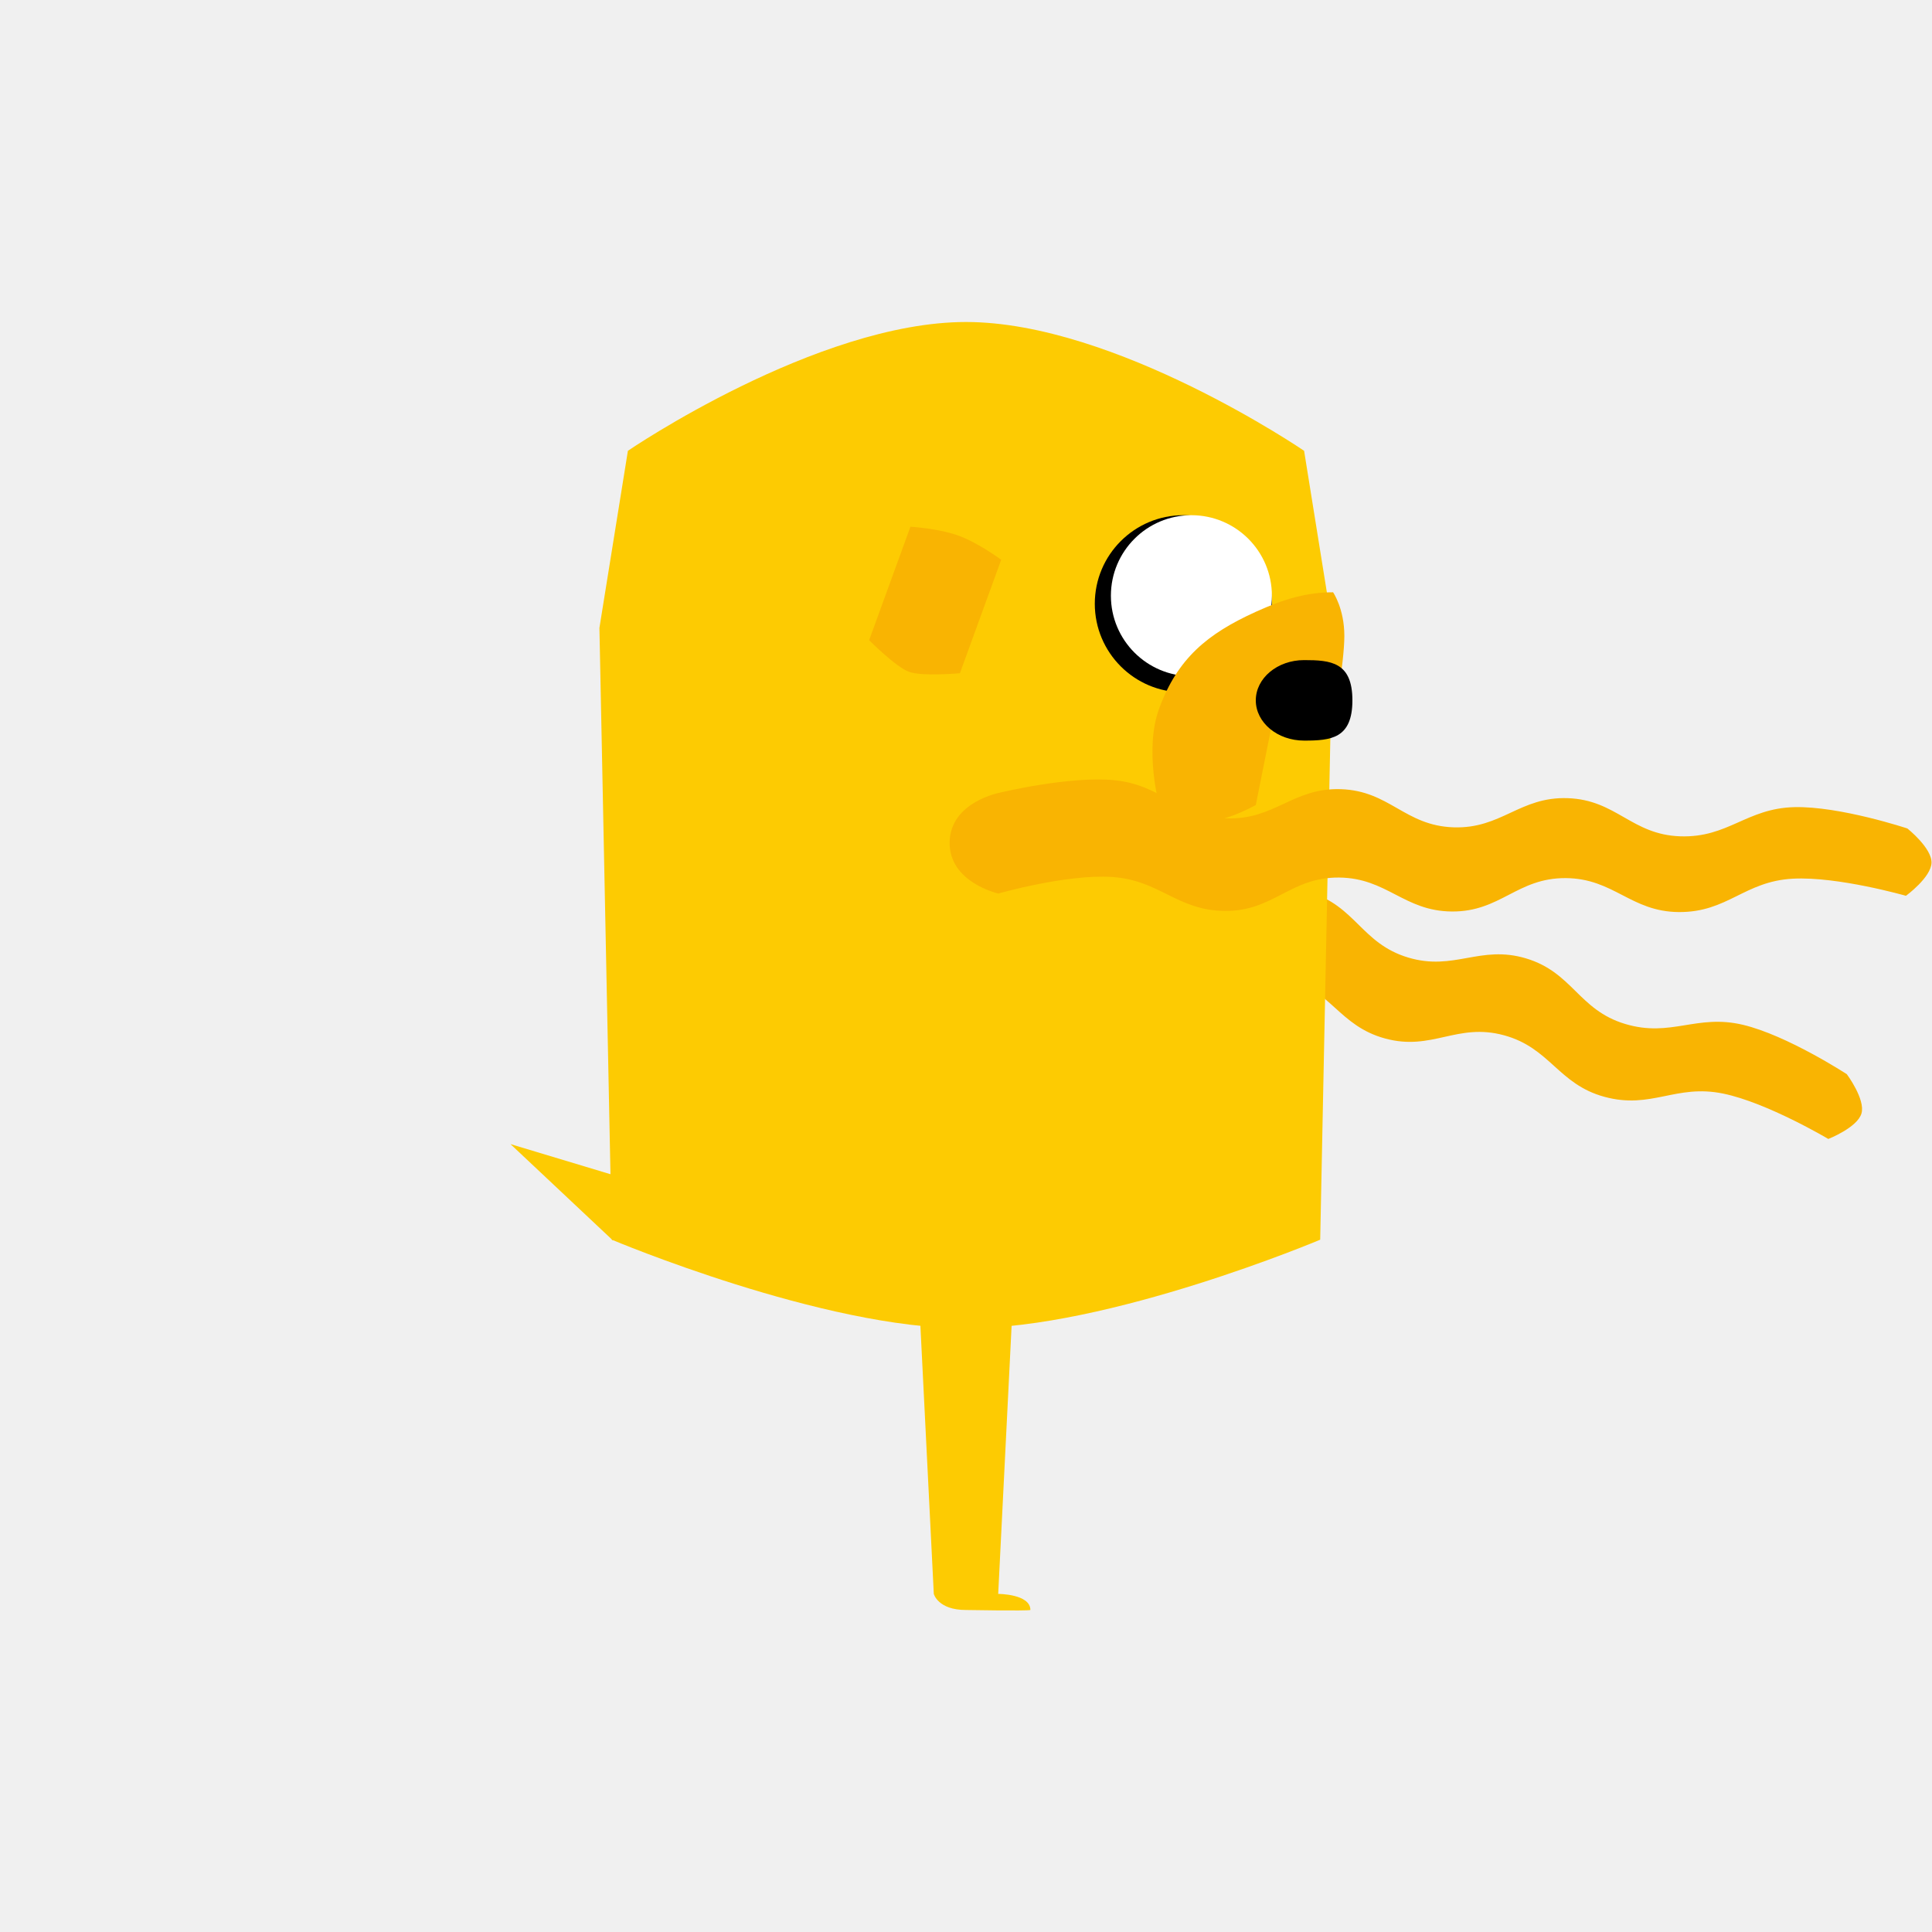
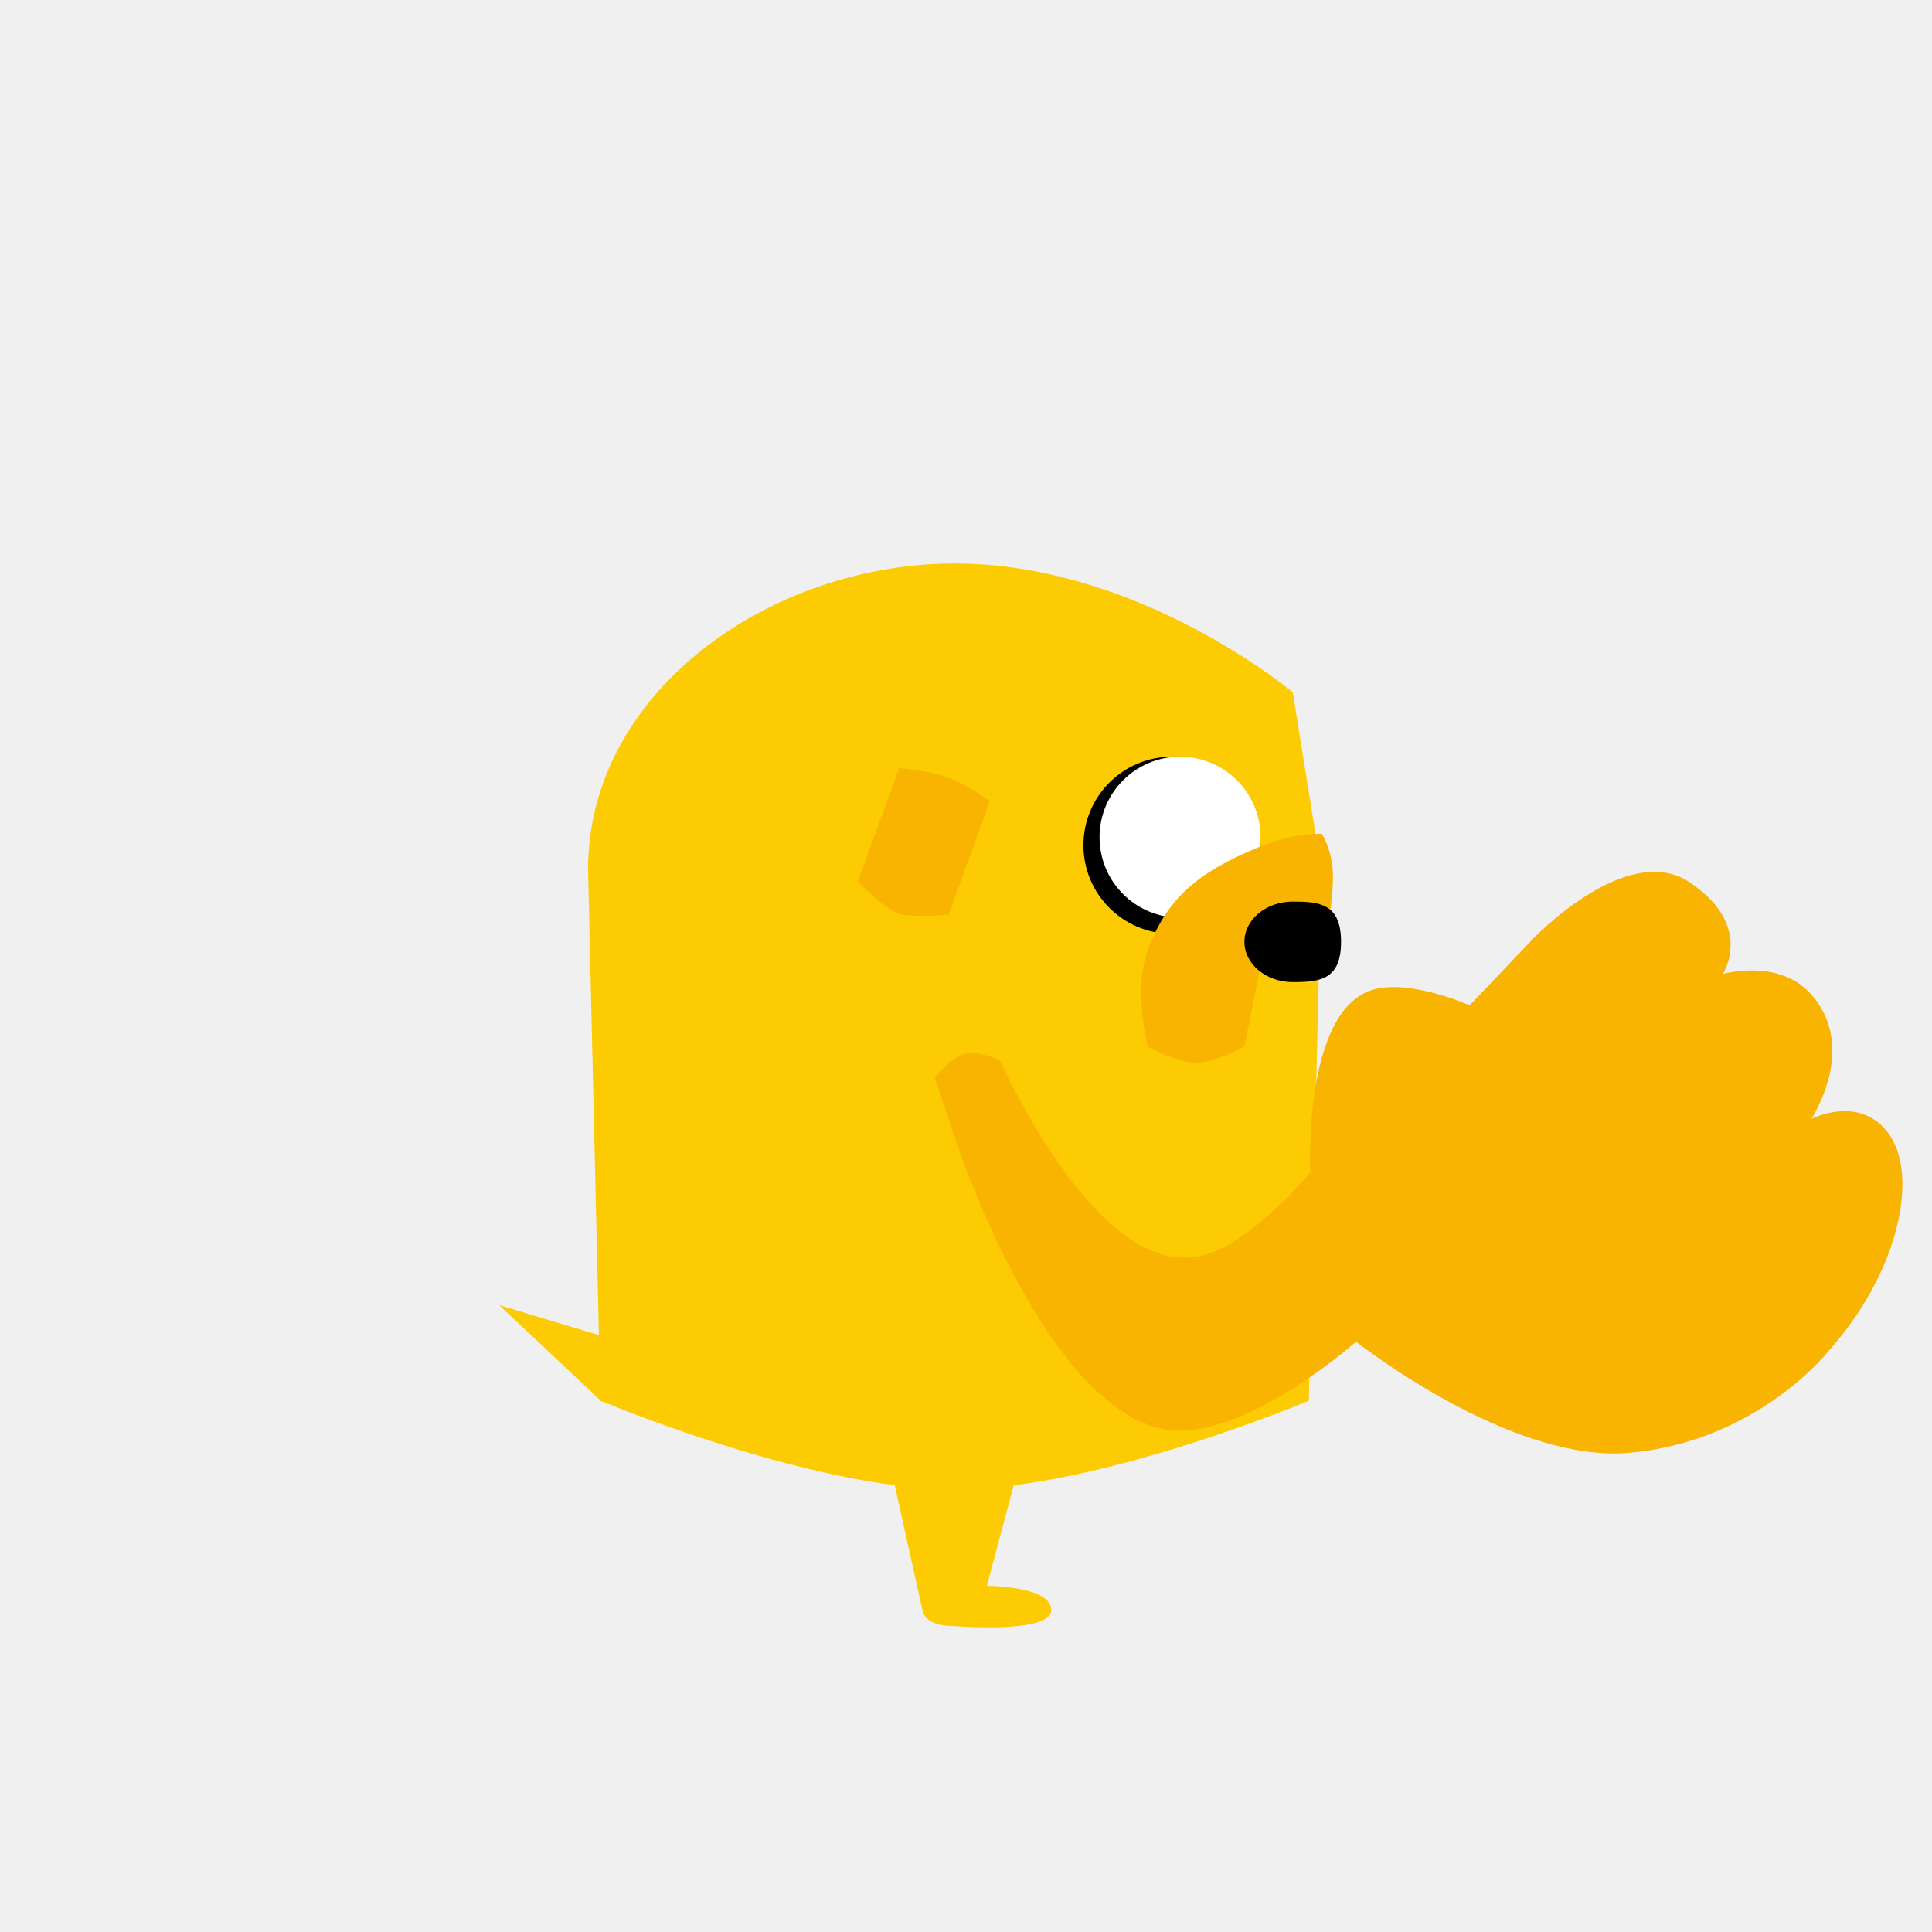
<svg xmlns="http://www.w3.org/2000/svg" width="120" height="120" viewBox="0 0 120 120" fill="none">
  <g clip-path="url(#clip0)">
-     <path d="M114.71 66.721C114.71 66.721 115.871 68.278 115.62 69.156C115.369 70.034 113.56 70.743 113.56 70.743C113.56 70.743 109.772 68.491 107.037 67.926C104.075 67.314 102.581 68.923 99.652 68.125C96.782 67.344 96.287 65.085 93.417 64.303C90.488 63.506 88.96 65.3 86.031 64.503C83.161 63.721 82.666 61.462 79.796 60.681C76.868 59.883 75.339 61.678 72.411 60.88C69.541 60.098 68.993 58.002 66.175 57.058C63.491 56.159 59.078 56.252 59.078 56.252C59.078 56.252 56.28 54.802 56.97 52.387C57.661 49.972 60.802 50.219 60.802 50.219C60.802 50.219 65.208 50.31 67.828 51.277C70.667 52.324 71.084 54.479 73.992 55.35C76.841 56.204 78.456 54.548 81.305 55.402C84.213 56.273 84.561 58.605 87.469 59.476C90.318 60.329 91.933 58.674 94.782 59.527C97.69 60.398 98.038 62.73 100.946 63.601C103.795 64.455 105.369 62.965 108.259 63.653C111.013 64.308 114.71 66.721 114.71 66.721Z" fill="#F9B402" />
-     <path d="M60 20C50.717 20 39 28 39 28L37.231 39L38 77C38 77 51.144 82.548 60 82.5C68.856 82.548 82 77 82 77L82.769 39L81 28C81 28 69.283 20 60 20Z" fill="#FDCB02" />
-     <path d="M59.622 41.815C59.622 41.815 57.282 42.027 56.461 41.729C55.64 41.43 53.984 39.763 53.984 39.763L56.549 32.715C56.549 32.715 58.308 32.823 59.539 33.271C60.77 33.719 62.187 34.767 62.187 34.767L59.622 41.815Z" fill="#F9B402" />
-     <path d="M39.5 75.562C38.845 76.696 38.067 77.044 38.067 77.044L31.706 71.062L40.067 73.58C40.067 73.58 40.155 74.428 39.5 75.562Z" fill="#FDCB02" />
-     <circle cx="73.5" cy="37.5" r="5.5" fill="black" />
-     <circle cx="74" cy="37" r="5" fill="white" />
-     <path d="M72 44C73.145 40.891 74.983 39.371 78 38C79.778 37.192 81.189 36.788 82.8 36.788C82.8 36.788 83.5 37.797 83.5 39.5C83.5 41.203 82.8 45 82.8 45H79L78 50C78 50 76.235 51 75 51C73.765 51 72 50 72 50C72 50 71.055 46.565 72 44Z" fill="#F9B402" />
-     <path d="M84 43.5C84 45.881 82.657 46 81 46C79.343 46 78 44.881 78 43.5C78 42.119 79.343 41 81 41C82.657 41 84 41.119 84 43.5Z" fill="black" />
-     <path d="M118.471 51.458C118.471 51.458 119.99 52.668 119.97 53.581C119.951 54.494 118.382 55.64 118.382 55.64C118.382 55.64 114.146 54.427 111.357 54.577C108.336 54.739 107.301 56.676 104.266 56.65C101.292 56.625 100.238 54.567 97.263 54.541C94.228 54.516 93.207 56.64 90.172 56.615C87.198 56.59 86.144 54.531 83.169 54.506C80.134 54.48 79.113 56.605 76.078 56.579C73.103 56.554 72.04 54.666 69.075 54.471C66.25 54.284 62.006 55.499 62.006 55.499C62.006 55.499 58.931 54.808 58.984 52.297C59.037 49.786 62.138 49.226 62.138 49.226C62.138 49.226 66.422 48.192 69.201 48.459C72.213 48.749 73.166 50.727 76.199 50.829C79.172 50.929 80.312 48.917 83.285 49.017C86.318 49.119 87.249 51.285 90.282 51.387C93.255 51.487 94.395 49.475 97.368 49.575C100.401 49.677 101.332 51.843 104.365 51.945C107.338 52.045 108.48 50.204 111.451 50.133C114.281 50.066 118.471 51.458 118.471 51.458Z" fill="#F9B402" />
-     <path d="M62 99L63 79H57L58 99C58 99 58.254 100 60 100C60 100 63.775 100.066 64 100C64 99 62 99 62 99Z" fill="#FDCB02" />
+     <path d="M37.294 87C37.294 87 50.438 92.548 59.294 92.5C68.15 92.548 81.294 87 81.294 87L82.063 54L80.294 43C80.294 43 70.794 35 59.294 35C47.794 35 36.525 43 36.525 54L37.294 87Z" fill="#FDCB02" />
+     <path d="M58.916 56.815C58.916 56.815 56.576 57.027 55.755 56.729C54.934 56.43 53.278 54.763 53.278 54.763L55.843 47.715C55.843 47.715 57.602 47.823 58.833 48.271C60.064 48.719 61.481 49.767 61.481 49.767L58.916 56.815Z" fill="#F9B402" />
+     <path d="M38.794 85.562C38.139 86.696 37.361 87.044 37.361 87.044L31 81.062L39.361 83.58C39.361 83.58 39.449 84.428 38.794 85.562Z" fill="#FDCB02" />
+     <circle cx="72.794" cy="52.5" r="5.5" fill="black" />
+     <circle cx="73.294" cy="52" r="5" fill="white" />
+     <path d="M71.294 59C72.44 55.891 74.278 54.371 77.294 53C79.072 52.192 80.483 51.788 82.094 51.788C82.094 51.788 82.794 52.797 82.794 54.5C82.794 56.203 82.094 60 82.094 60H78.294L77.294 65C77.294 65 75.529 66 74.294 66C73.059 66 71.294 65 71.294 65C71.294 65 70.349 61.565 71.294 59Z" fill="#F9B402" />
+     <path d="M83.294 58.5C83.294 60.881 81.951 61 80.294 61C78.637 61 77.294 59.881 77.294 58.5C77.294 57.119 78.637 56 80.294 56C81.951 56 83.294 56.119 83.294 58.5Z" fill="black" />
+     <path d="M61.294 98.5L63.294 91H55.294L57.294 100C57.294 100 57.294 101 59.294 101C59.294 101 65.294 101.5 65.294 100C65.294 98.5 61.294 98.5 61.294 98.5Z" fill="#FDCB02" />
+     <path d="M101.272 90.232C93.804 90.933 84.23 83.332 84.23 83.332C84.23 83.332 77.909 88.956 73.156 88.854C65.39 88.688 59.563 71.404 59.563 71.404L58.058 66.946C58.058 66.946 59.11 65.574 60.092 65.412C60.896 65.278 62.126 65.877 62.126 65.877C62.126 65.877 68.223 79.812 74.807 77.947C77.882 77.076 81.384 72.824 81.384 72.824C81.384 72.824 80.914 62.954 85.144 61.516C87.463 60.727 91.28 62.445 91.28 62.445L95.178 58.356C95.178 58.356 101.009 52.184 104.931 54.794C109 57.5 107 60.5 107 60.5C107 60.5 110.396 59.509 112.42 61.686C115.5 65 112.5 69.5 112.5 69.5C112.5 69.5 115.449 67.974 117.253 70.336C119.22 72.914 118 79 113.5 84C113.401 84.111 109.097 89.497 101.272 90.232Z" fill="#F9B402" />
  </g>
  <defs>
    <clipPath id="clip0">
      <rect width="120" height="120" fill="white" />
    </clipPath>
  </defs>
</svg>
